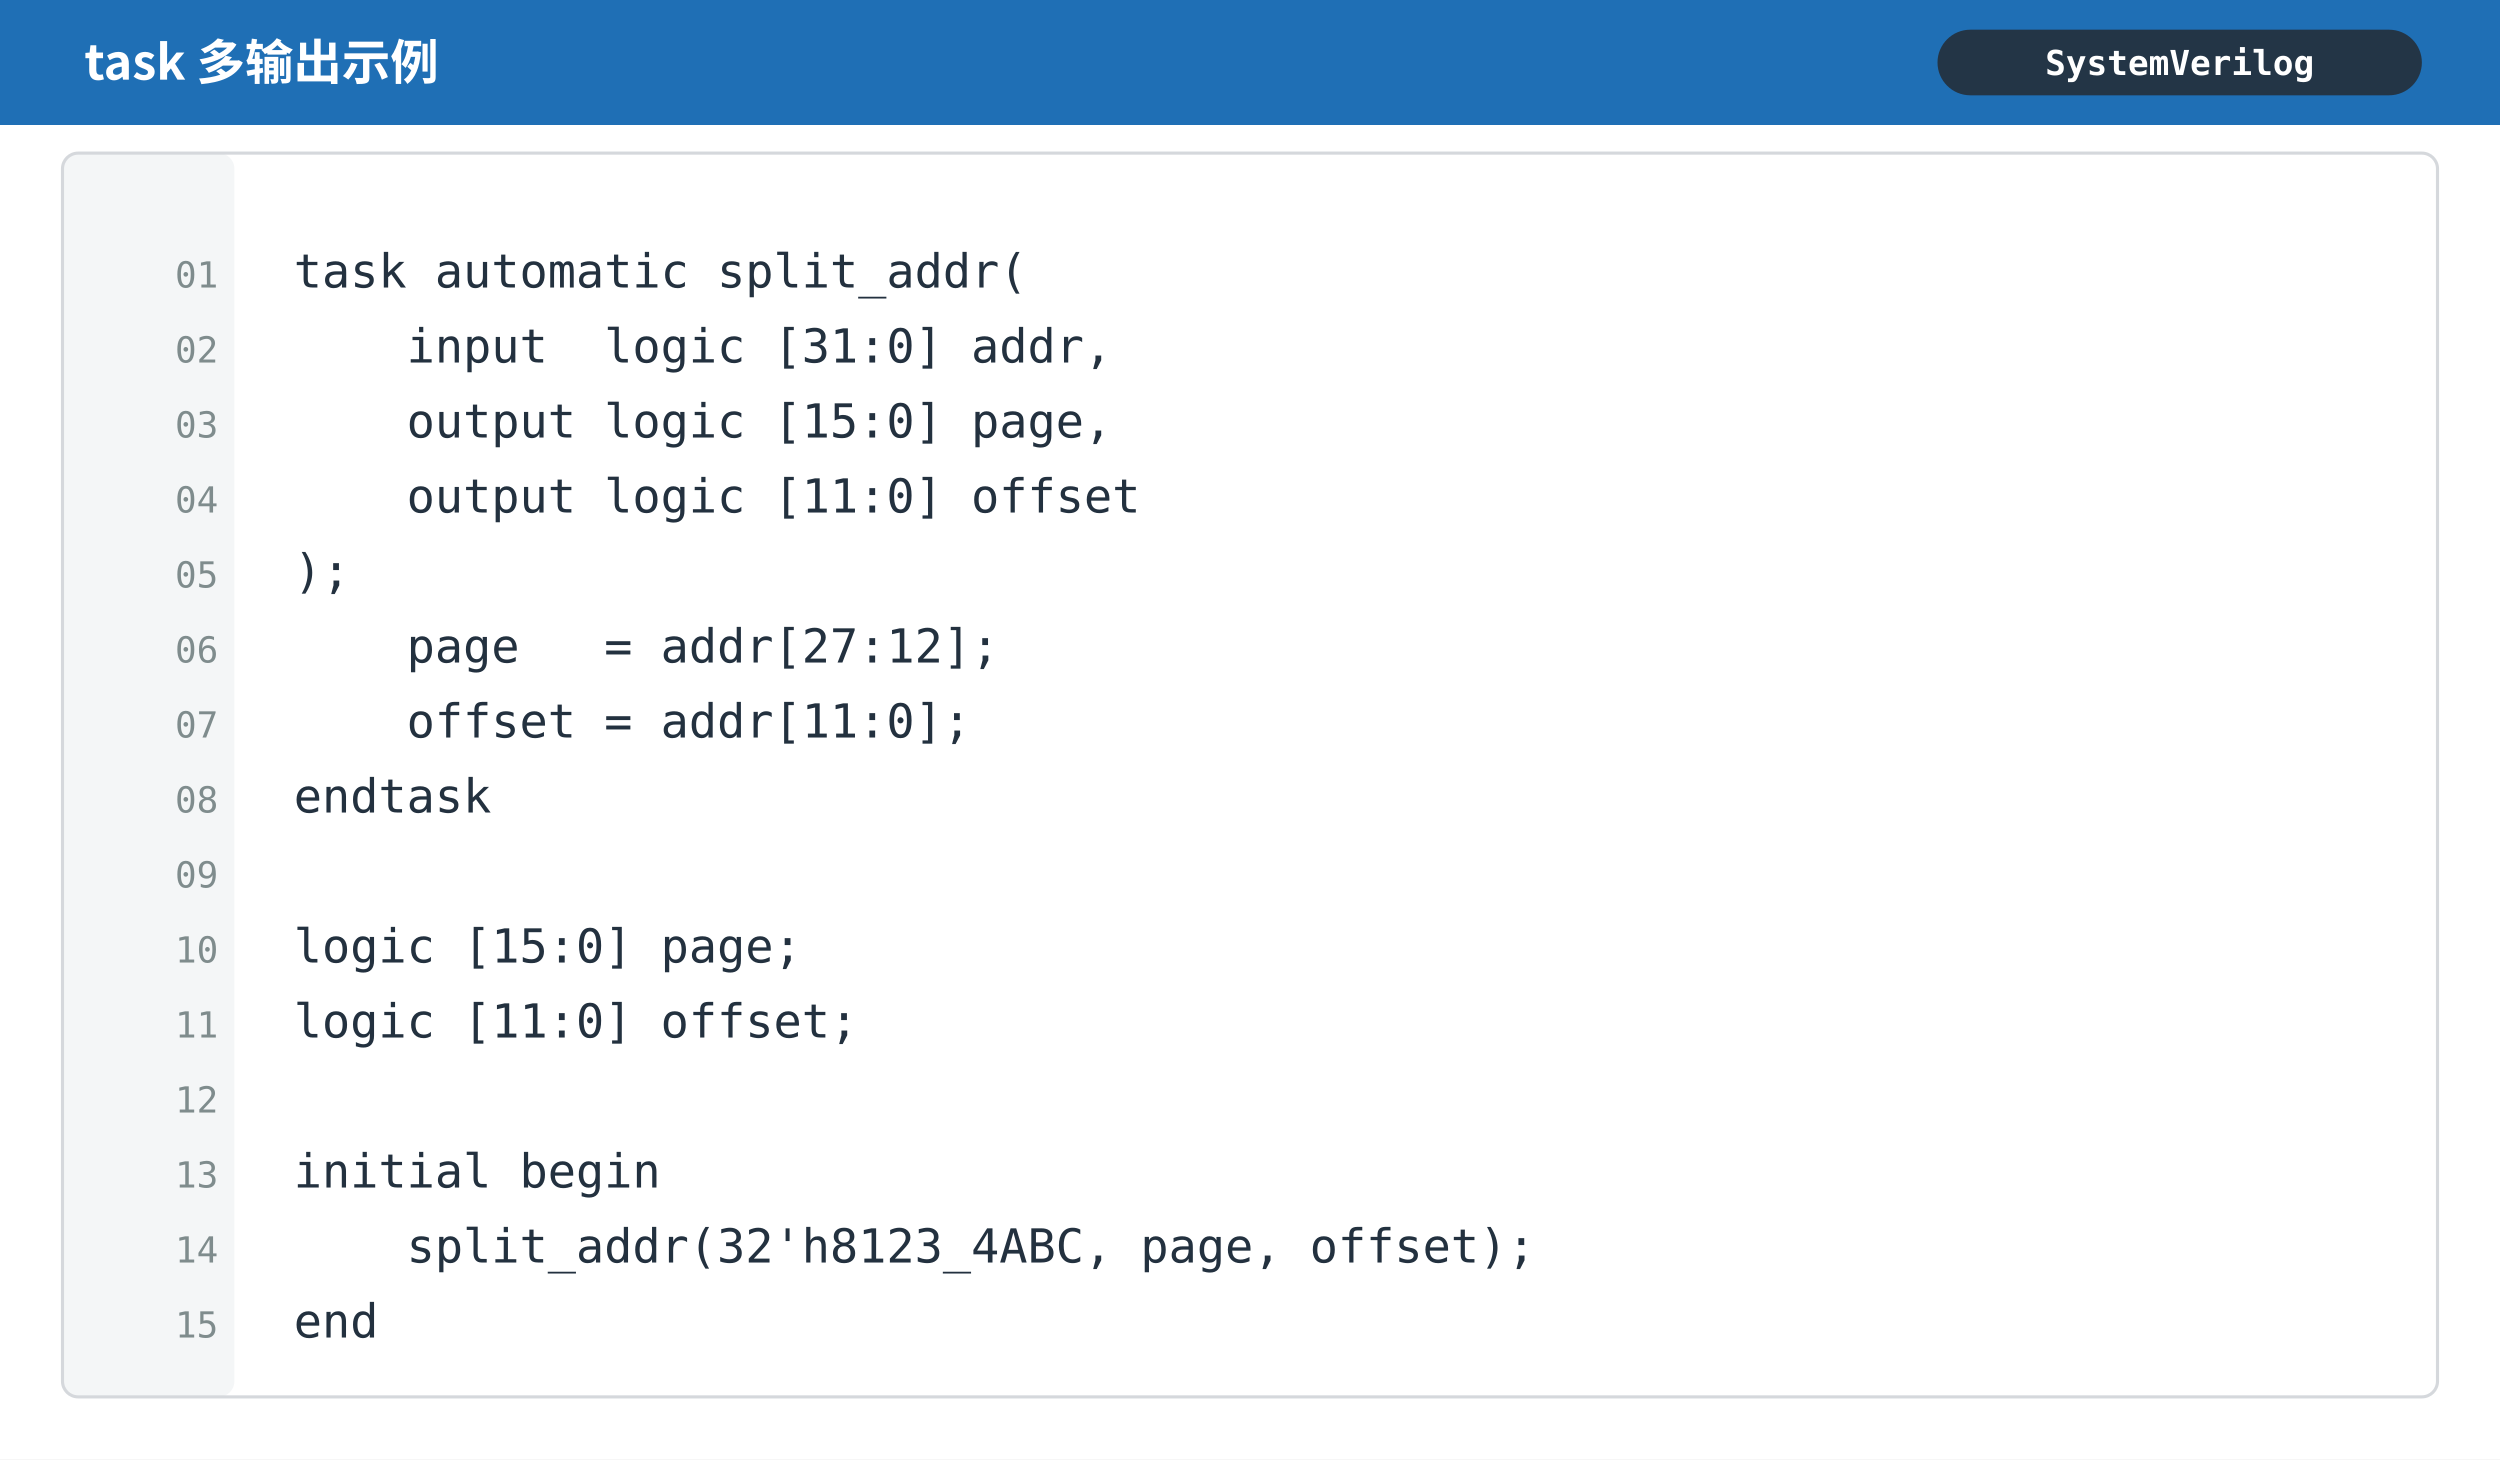
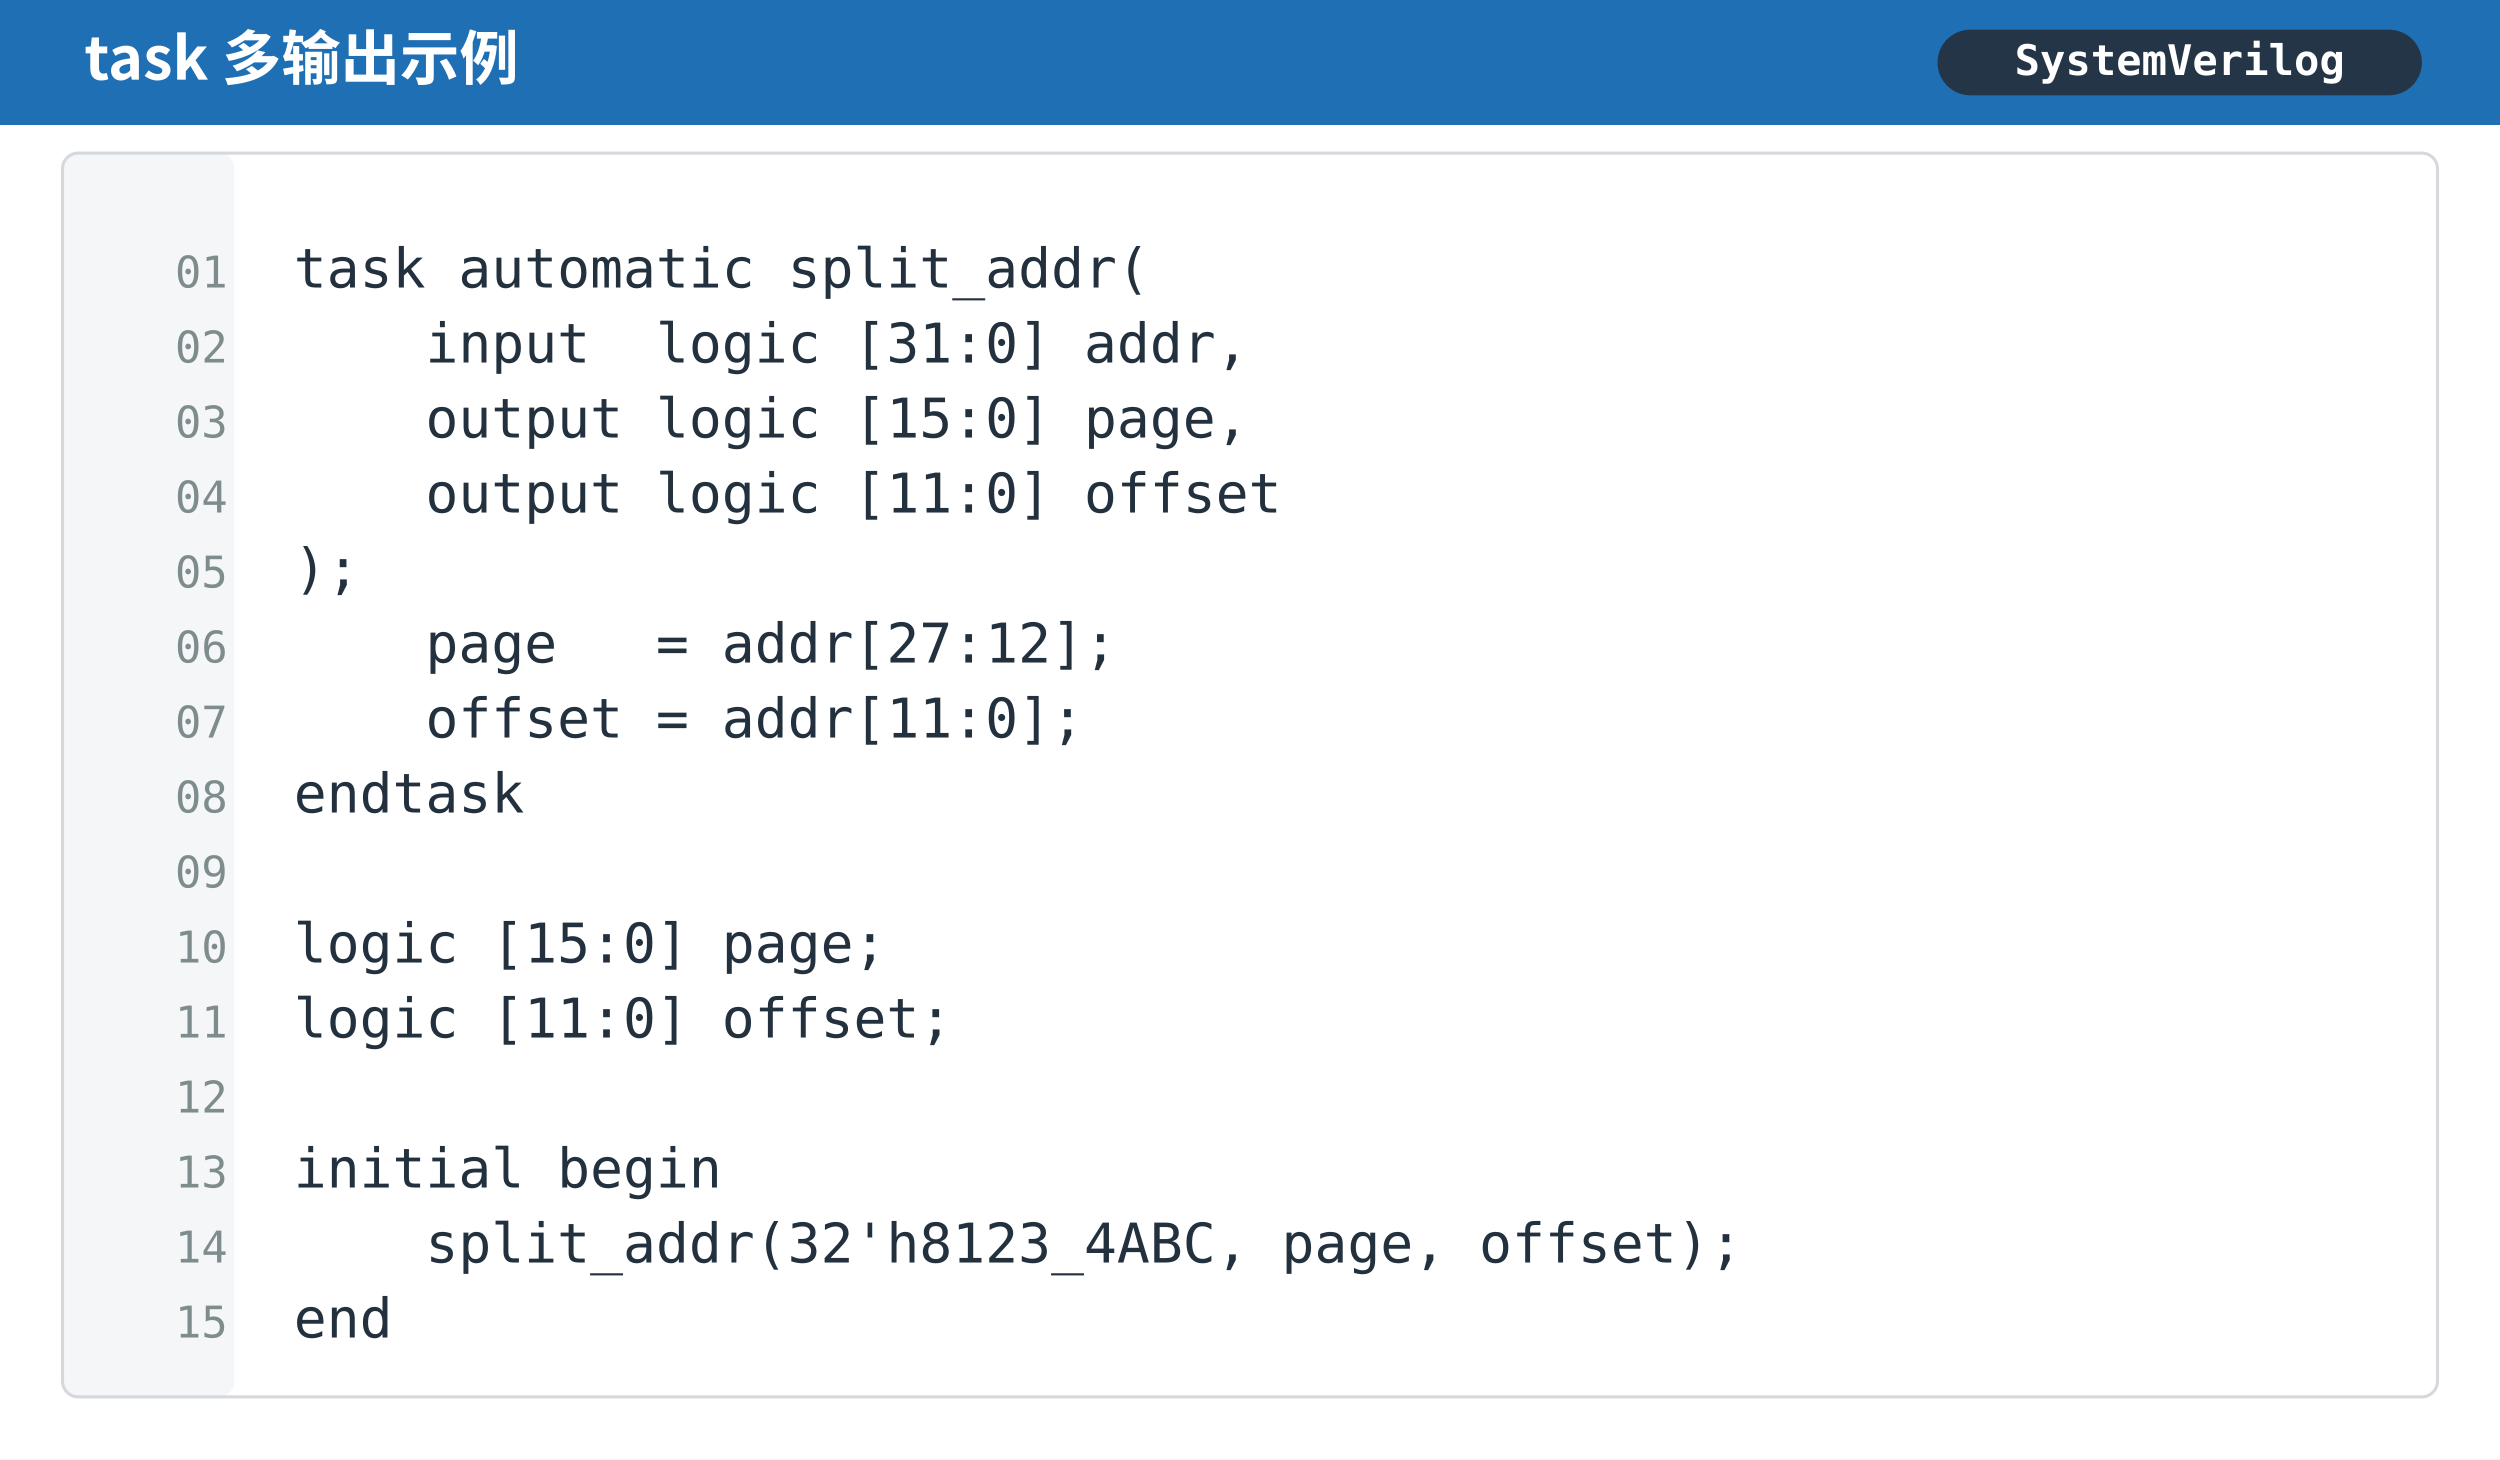
<svg xmlns="http://www.w3.org/2000/svg" width="1600" height="934" viewBox="0 0 1600 934" role="img" aria-label="task 多输出示例">
  <style>
-     .title { font: 700 31px "Noto Sans CJK SC", "Microsoft YaHei", Arial, sans-serif; fill: #FFFFFF; }
-     .status { font: 700 22px "DejaVu Sans Mono", Consolas, monospace; fill: #FFFFFF; }
-     .line-no { font: 400 23px "DejaVu Sans Mono", Consolas, monospace; fill: #7F8C8D; }
-     .code { font: 400 30px "DejaVu Sans Mono", Consolas, monospace; fill: #23313F; }
+     .title { font-family: "Noto Sans CJK SC", "Microsoft YaHei", Arial, sans-serif; font-size: 38px; font-weight: 700; fill: #FFFFFF; }
+     .status { font-family: "DejaVu Sans Mono", Consolas, monospace; font-size: 27px; font-weight: 700; fill: #FFFFFF; }
+     .line-no { font-family: "DejaVu Sans Mono", Consolas, monospace; font-size: 28px; font-weight: 400; fill: #7F8C8D; }
+     .code { font-family: "DejaVu Sans Mono", Consolas, monospace; font-size: 35px; font-weight: 400; fill: #23313F; }
  </style>
  <rect width="1600" height="934" fill="#FFFFFF" />
  <rect width="1600" height="80" fill="#1F6FB5" />
  <text x="54" y="51" class="title">task 多输出示例</text>
  <rect x="1240" y="19" width="310" height="42" rx="21" fill="#23313F" opacity=".94" />
  <text x="1395" y="48" text-anchor="middle" class="status">SystemVerilog</text>
  <rect x="40" y="98" width="110" height="796" rx="10" fill="#F4F6F7" />
  <rect x="40" y="98" width="1520" height="796" rx="10" fill="none" stroke="#D5D8DC" stroke-width="2" />
  <text x="112" y="184" class="line-no">01</text>
  <text x="188" y="184" class="code" xml:space="preserve">task automatic split_addr(</text>
  <text x="112" y="232" class="line-no">02</text>
  <text x="188" y="232" class="code" xml:space="preserve">    input  logic [31:0] addr,</text>
  <text x="112" y="280" class="line-no">03</text>
  <text x="188" y="280" class="code" xml:space="preserve">    output logic [15:0] page,</text>
  <text x="112" y="328" class="line-no">04</text>
  <text x="188" y="328" class="code" xml:space="preserve">    output logic [11:0] offset</text>
  <text x="112" y="376" class="line-no">05</text>
  <text x="188" y="376" class="code" xml:space="preserve">);</text>
  <text x="112" y="424" class="line-no">06</text>
  <text x="188" y="424" class="code" xml:space="preserve">    page   = addr[27:12];</text>
  <text x="112" y="472" class="line-no">07</text>
  <text x="188" y="472" class="code" xml:space="preserve">    offset = addr[11:0];</text>
  <text x="112" y="520" class="line-no">08</text>
  <text x="188" y="520" class="code" xml:space="preserve">endtask</text>
  <text x="112" y="568" class="line-no">09</text>
  <text x="188" y="568" class="code" xml:space="preserve" />
  <text x="112" y="616" class="line-no">10</text>
  <text x="188" y="616" class="code" xml:space="preserve">logic [15:0] page;</text>
  <text x="112" y="664" class="line-no">11</text>
  <text x="188" y="664" class="code" xml:space="preserve">logic [11:0] offset;</text>
  <text x="112" y="712" class="line-no">12</text>
  <text x="188" y="712" class="code" xml:space="preserve" />
  <text x="112" y="760" class="line-no">13</text>
  <text x="188" y="760" class="code" xml:space="preserve">initial begin</text>
  <text x="112" y="808" class="line-no">14</text>
  <text x="188" y="808" class="code" xml:space="preserve">    split_addr(32'h8123_4ABC, page, offset);</text>
  <text x="112" y="856" class="line-no">15</text>
  <text x="188" y="856" class="code" xml:space="preserve">end</text>
</svg>
